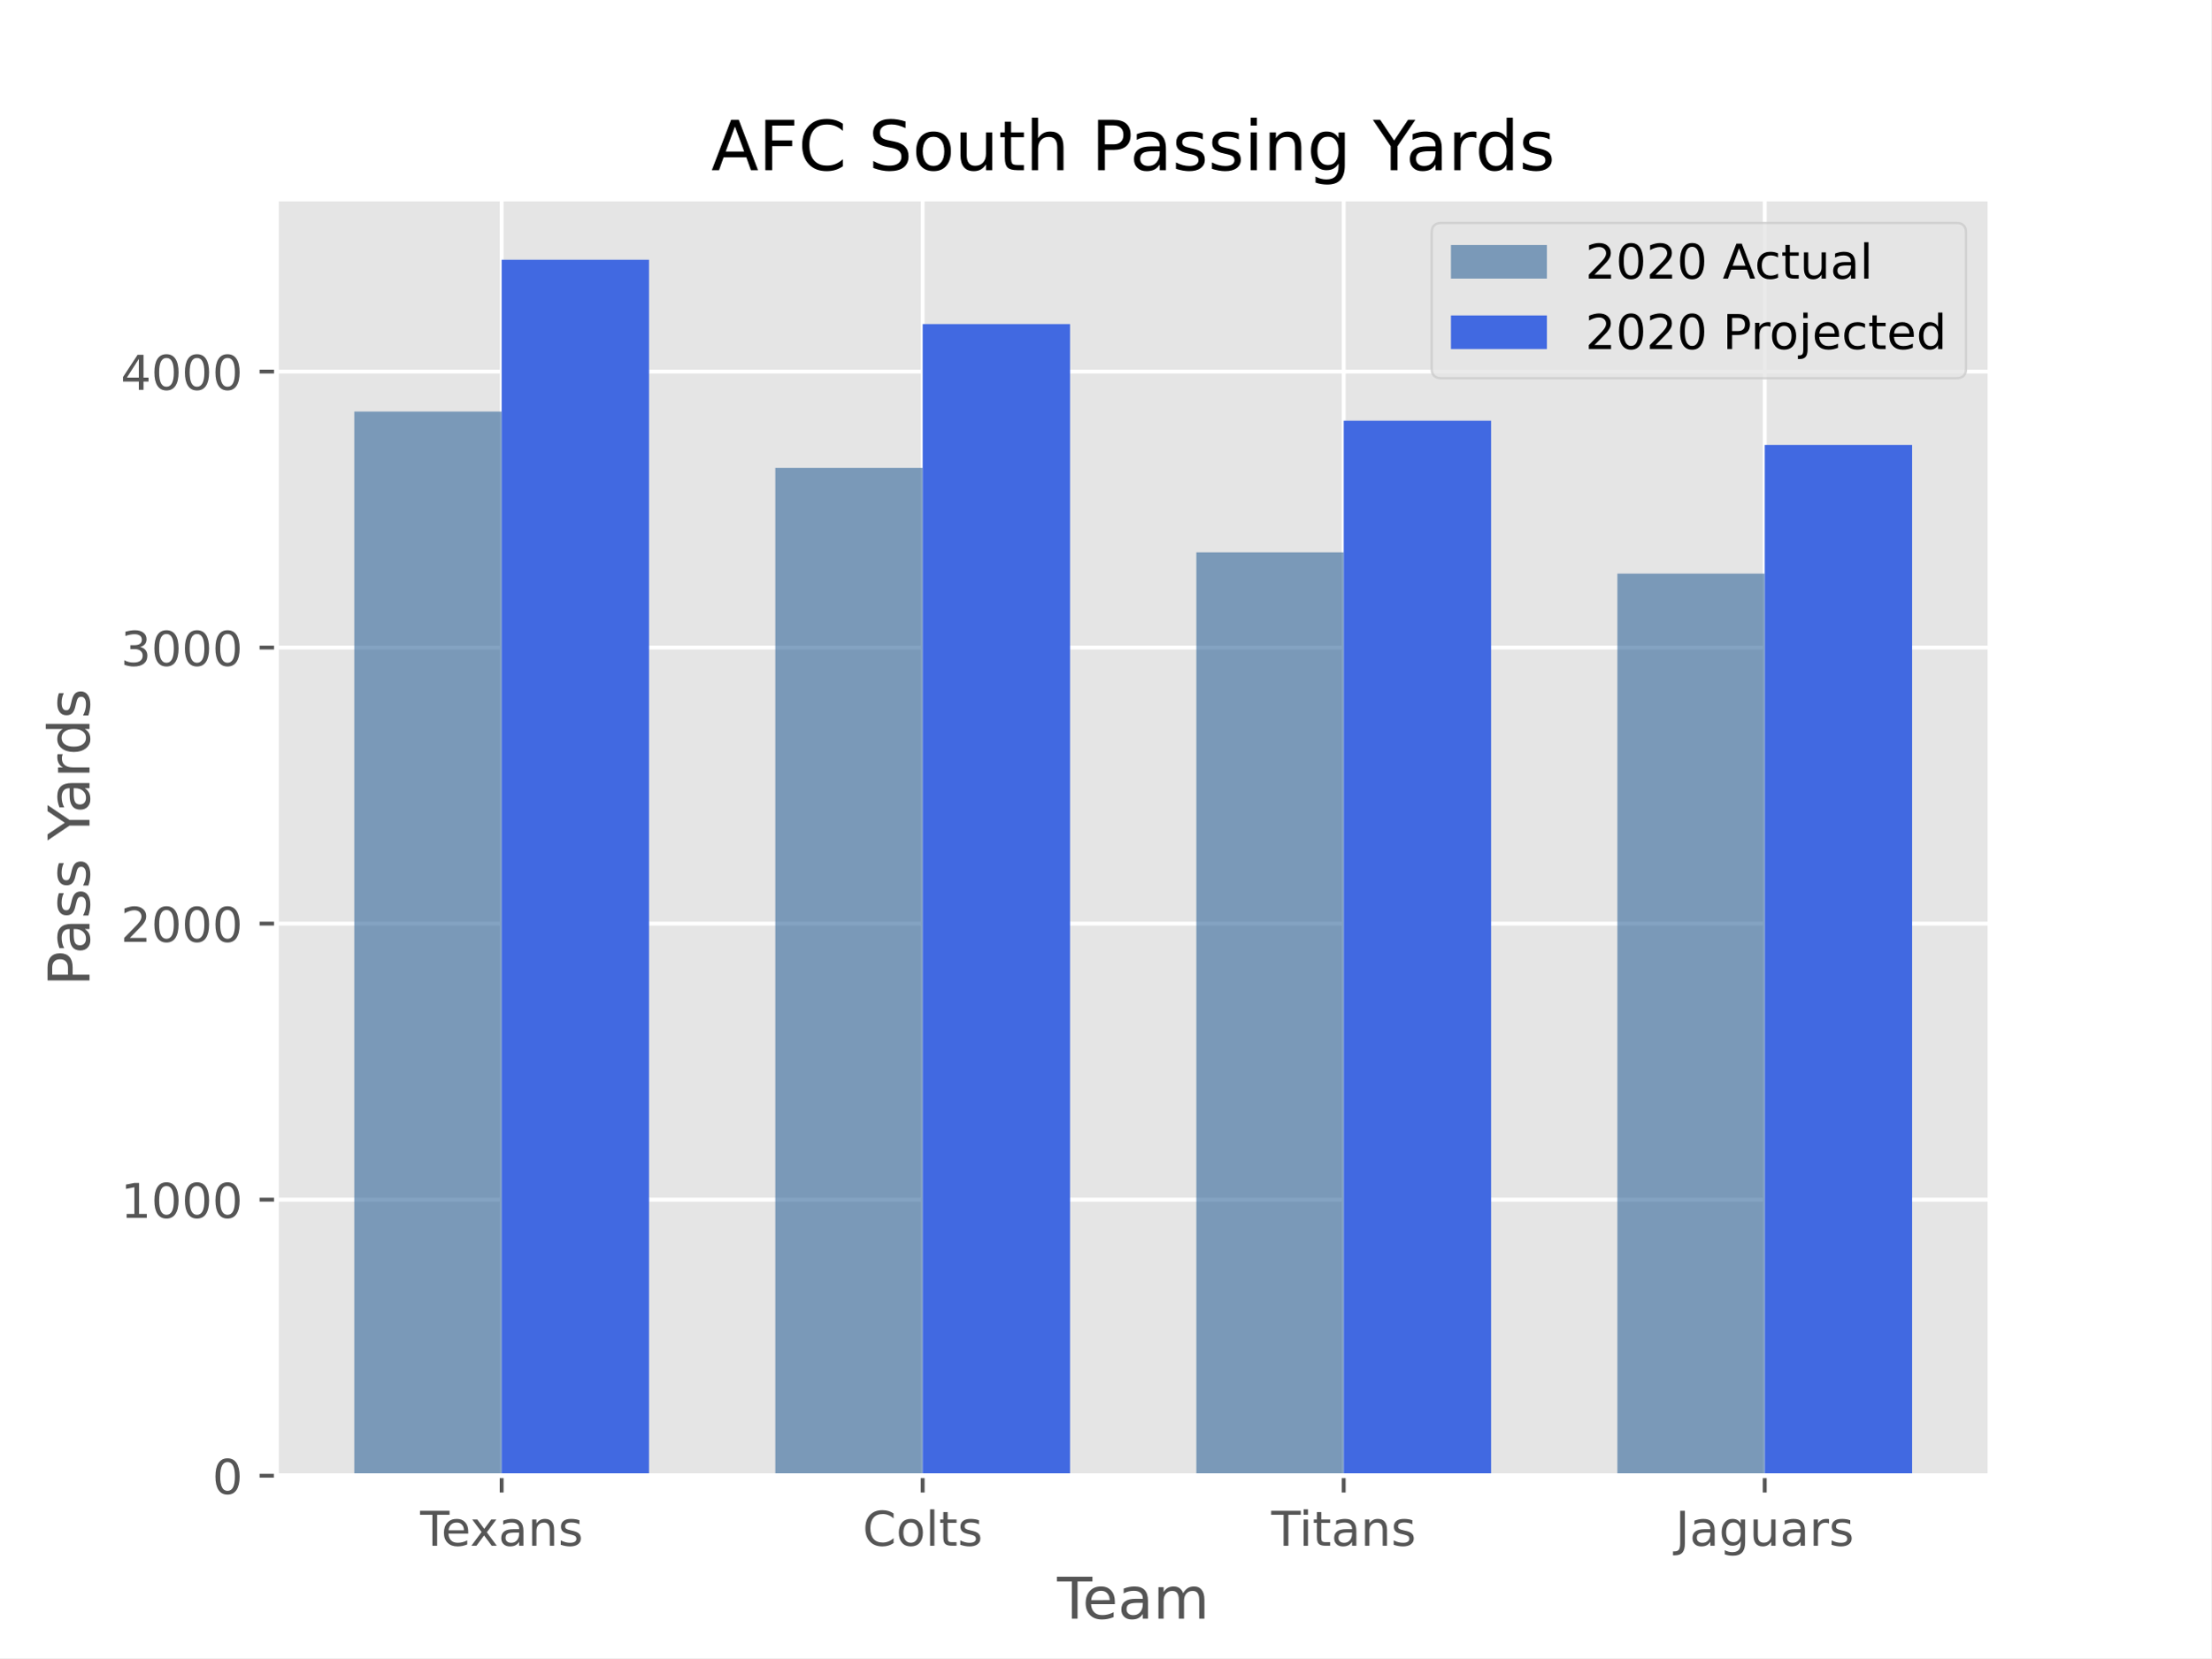
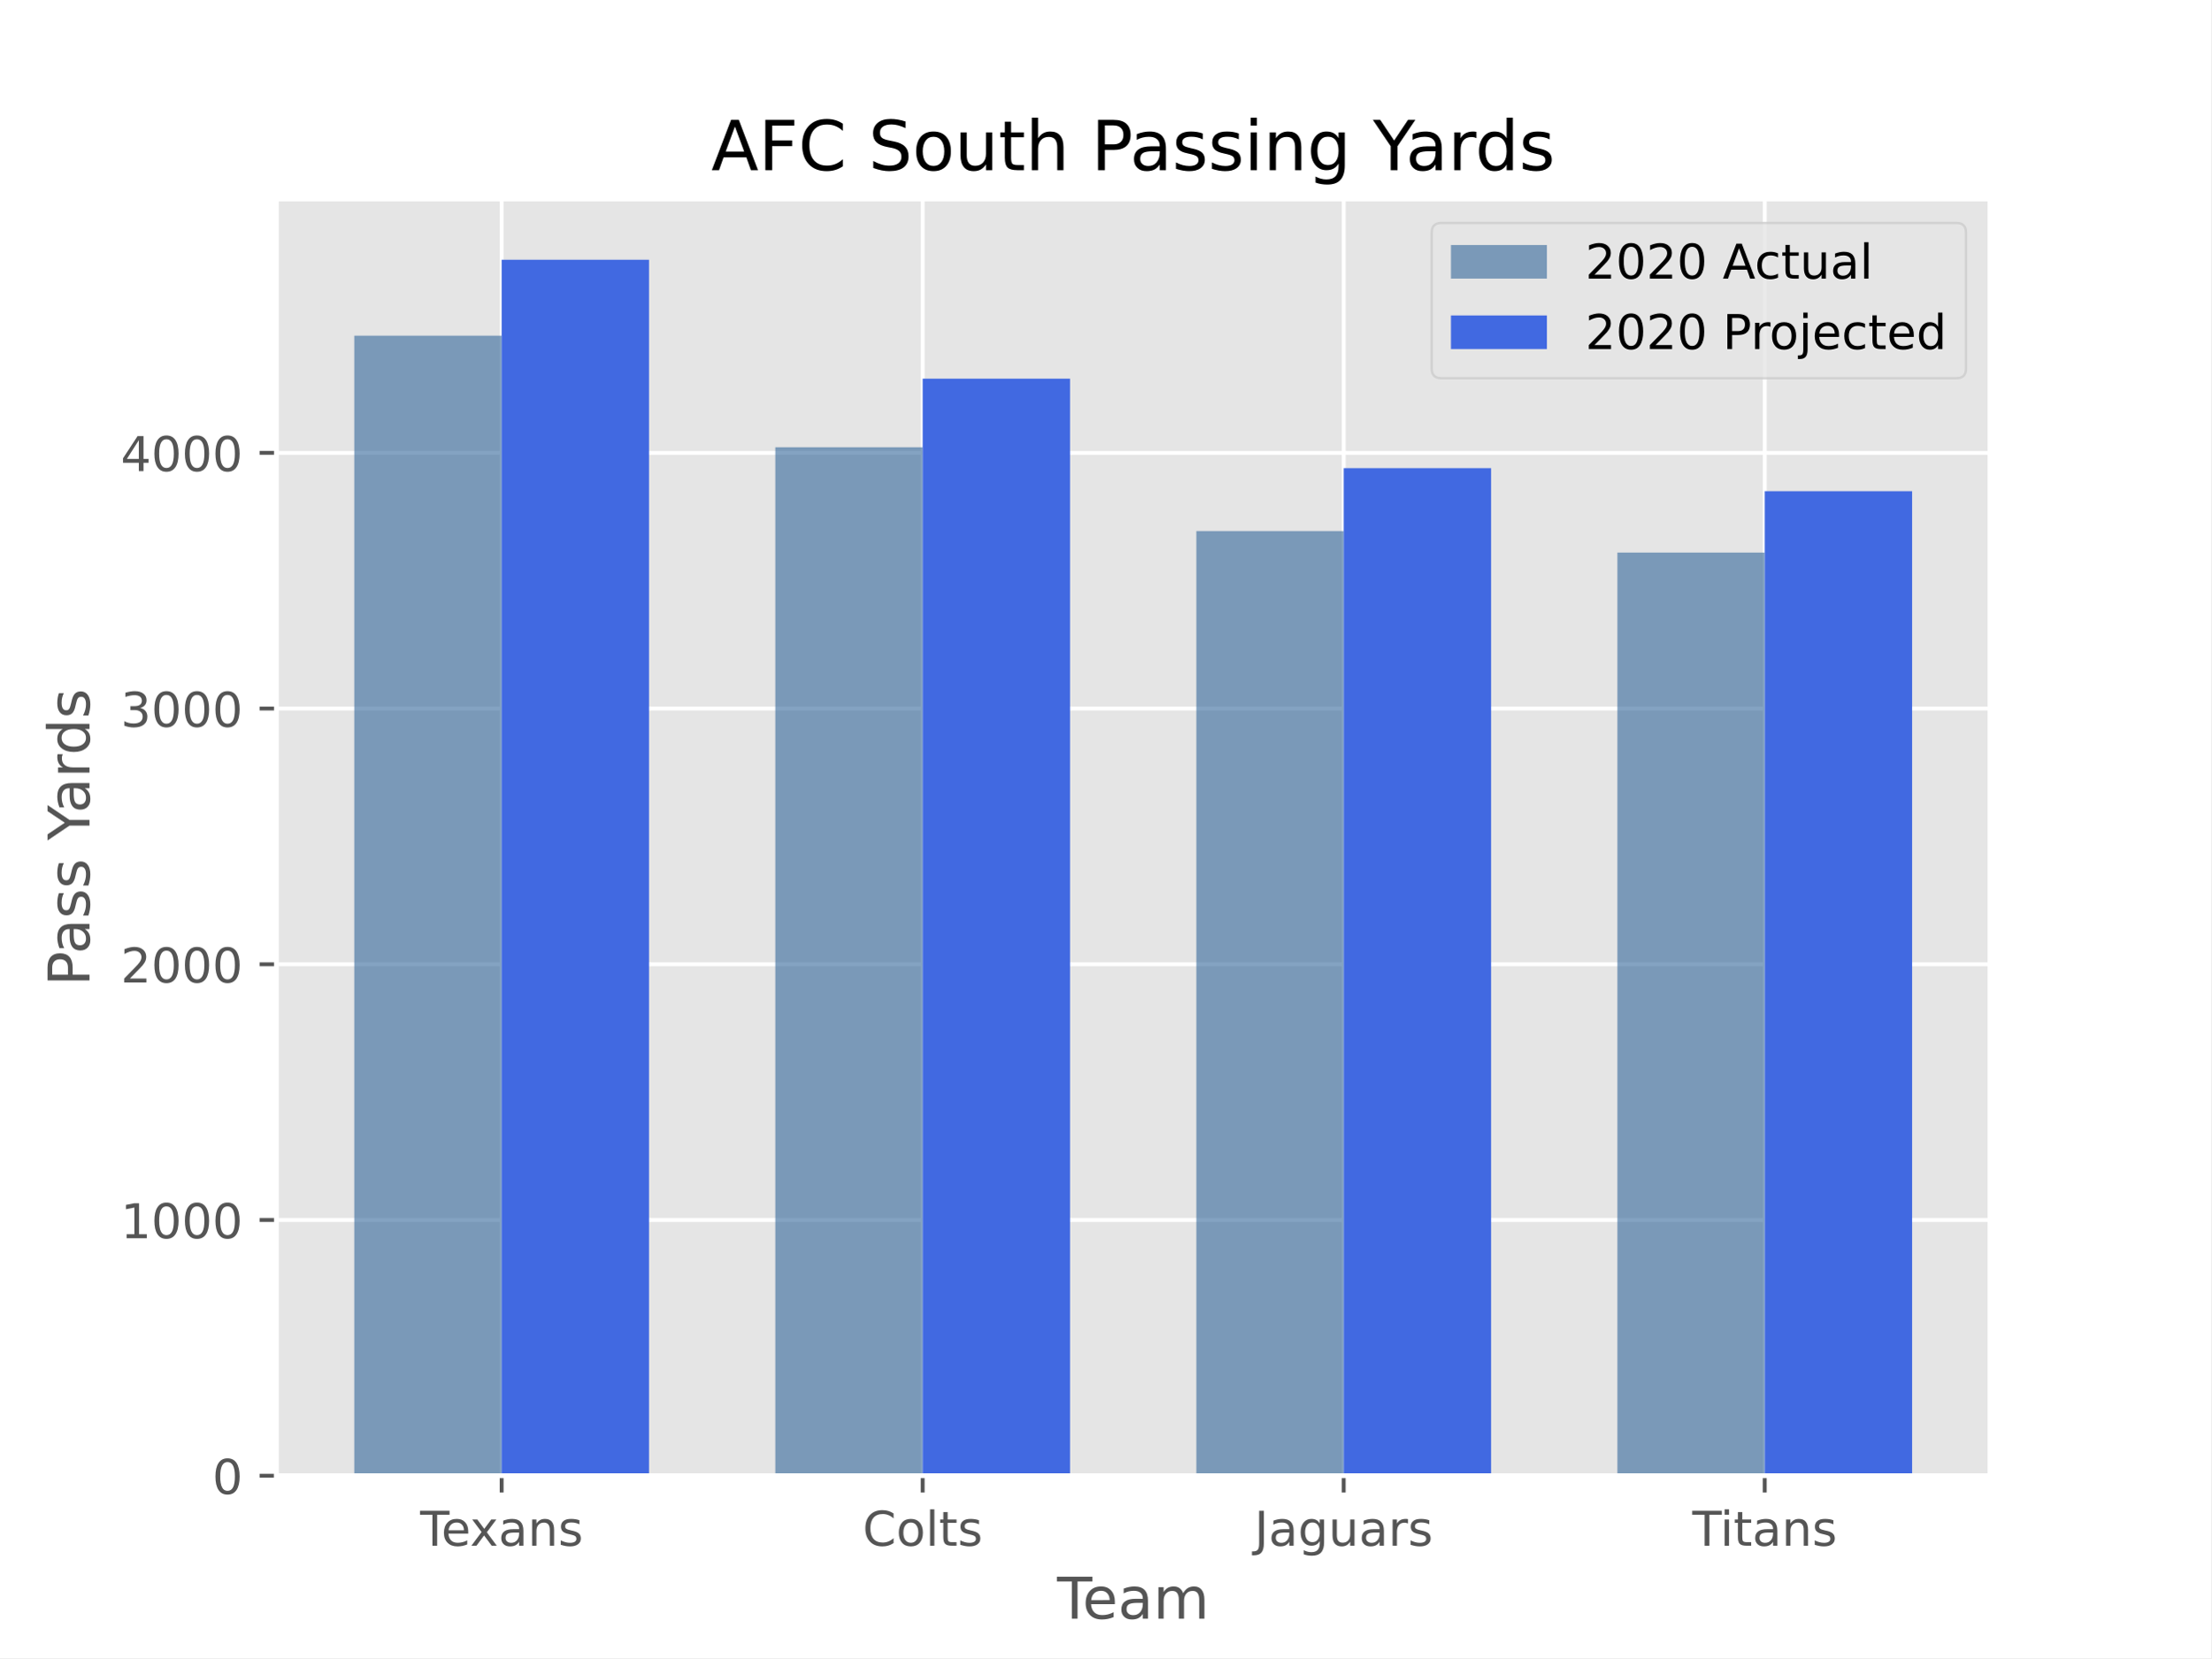
<svg xmlns="http://www.w3.org/2000/svg" xmlns:xlink="http://www.w3.org/1999/xlink" height="345.6pt" version="1.1" viewBox="0 0 460.8 345.6" width="460.8pt">
  <defs>
    <style type="text/css">*{stroke-linecap:butt;stroke-linejoin:round;}</style>
  </defs>
  <g id="figure_1">
    <g id="patch_1">
      <path d="M 0 345.6  L 460.8 345.6  L 460.8 0  L 0 0  z " style="fill:#ffffff;" />
    </g>
    <g id="axes_1">
      <g id="patch_2">
        <path d="M 57.6 307.584  L 414.72 307.584  L 414.72 41.472  L 57.6 41.472  z " style="fill:#e5e5e5;" />
      </g>
      <g id="matplotlib.axis_1">
        <g id="xtick_1">
          <g id="line2d_1">
-             <path clip-path="url(#pcd783f4c1c)" d="M 104.543 307.584  L 104.543 41.472  " style="fill:none;stroke:#ffffff;stroke-linecap:square;stroke-width:0.8;" />
+             <path clip-path="url(#pc37e75ff51)" d="M 104.543 307.584  L 104.543 41.472  " style="fill:none;stroke:#ffffff;stroke-linecap:square;stroke-width:0.8;" />
          </g>
          <g id="line2d_2">
            <defs>
-               <path d="M 0 0  L 0 3.5  " id="mbfd9f91056" style="stroke:#555555;stroke-width:0.8;" />
-             </defs>
-             <g>
-               <use style="fill:#555555;stroke:#555555;stroke-width:0.8;" x="104.543" xlink:href="#mbfd9f91056" y="307.584" />
+               <path d="M 0 0  L 0 3.5  " id="m48985dc9bf" style="stroke:#555555;stroke-width:0.8;" />
+             </defs>
+             <g>
+               <use style="fill:#555555;stroke:#555555;stroke-width:0.8;" x="104.543" xlink:href="#m48985dc9bf" y="307.584" />
            </g>
          </g>
          <g id="text_1">
            <g style="fill:#555555;" transform="translate(87.55345 322.1824)scale(0.1 -0.1)">
              <defs>
                <path d="M -0.297 72.906  L 61.375 72.906  L 61.375 64.594  L 35.5 64.594  L 35.5 0  L 25.594 0  L 25.594 64.594  L -0.297 64.594  z " id="DejaVuSans-84" />
                <path d="M 56.203 29.594  L 56.203 25.203  L 14.891 25.203  Q 15.484 15.922 20.484 11.062  Q 25.484 6.203 34.422 6.203  Q 39.594 6.203 44.453 7.469  Q 49.312 8.734 54.109 11.281  L 54.109 2.781  Q 49.266 0.734 44.188 -0.344  Q 39.109 -1.422 33.891 -1.422  Q 20.797 -1.422 13.156 6.188  Q 5.516 13.812 5.516 26.812  Q 5.516 40.234 12.766 48.109  Q 20.016 56 32.328 56  Q 43.359 56 49.781 48.891  Q 56.203 41.797 56.203 29.594  z M 47.219 32.234  Q 47.125 39.594 43.094 43.984  Q 39.062 48.391 32.422 48.391  Q 24.906 48.391 20.391 44.141  Q 15.875 39.891 15.188 32.172  z " id="DejaVuSans-101" />
                <path d="M 54.891 54.688  L 35.109 28.078  L 55.906 0  L 45.312 0  L 29.391 21.484  L 13.484 0  L 2.875 0  L 24.125 28.609  L 4.688 54.688  L 15.281 54.688  L 29.781 35.203  L 44.281 54.688  z " id="DejaVuSans-120" />
                <path d="M 34.281 27.484  Q 23.391 27.484 19.188 25  Q 14.984 22.516 14.984 16.5  Q 14.984 11.719 18.141 8.906  Q 21.297 6.109 26.703 6.109  Q 34.188 6.109 38.703 11.406  Q 43.219 16.703 43.219 25.484  L 43.219 27.484  z M 52.203 31.203  L 52.203 0  L 43.219 0  L 43.219 8.297  Q 40.141 3.328 35.547 0.953  Q 30.953 -1.422 24.312 -1.422  Q 15.922 -1.422 10.953 3.297  Q 6 8.016 6 15.922  Q 6 25.141 12.172 29.828  Q 18.359 34.516 30.609 34.516  L 43.219 34.516  L 43.219 35.406  Q 43.219 41.609 39.141 45  Q 35.062 48.391 27.688 48.391  Q 23 48.391 18.547 47.266  Q 14.109 46.141 10.016 43.891  L 10.016 52.203  Q 14.938 54.109 19.578 55.047  Q 24.219 56 28.609 56  Q 40.484 56 46.344 49.844  Q 52.203 43.703 52.203 31.203  z " id="DejaVuSans-97" />
                <path d="M 54.891 33.016  L 54.891 0  L 45.906 0  L 45.906 32.719  Q 45.906 40.484 42.875 44.328  Q 39.844 48.188 33.797 48.188  Q 26.516 48.188 22.312 43.547  Q 18.109 38.922 18.109 30.906  L 18.109 0  L 9.078 0  L 9.078 54.688  L 18.109 54.688  L 18.109 46.188  Q 21.344 51.125 25.703 53.562  Q 30.078 56 35.797 56  Q 45.219 56 50.047 50.172  Q 54.891 44.344 54.891 33.016  z " id="DejaVuSans-110" />
                <path d="M 44.281 53.078  L 44.281 44.578  Q 40.484 46.531 36.375 47.5  Q 32.281 48.484 27.875 48.484  Q 21.188 48.484 17.844 46.438  Q 14.5 44.391 14.5 40.281  Q 14.5 37.156 16.891 35.375  Q 19.281 33.594 26.516 31.984  L 29.594 31.297  Q 39.156 29.25 43.188 25.516  Q 47.219 21.781 47.219 15.094  Q 47.219 7.469 41.188 3.016  Q 35.156 -1.422 24.609 -1.422  Q 20.219 -1.422 15.453 -0.562  Q 10.688 0.297 5.422 2  L 5.422 11.281  Q 10.406 8.688 15.234 7.391  Q 20.062 6.109 24.812 6.109  Q 31.156 6.109 34.562 8.281  Q 37.984 10.453 37.984 14.406  Q 37.984 18.062 35.516 20.016  Q 33.062 21.969 24.703 23.781  L 21.578 24.516  Q 13.234 26.266 9.516 29.906  Q 5.812 33.547 5.812 39.891  Q 5.812 47.609 11.281 51.797  Q 16.75 56 26.812 56  Q 31.781 56 36.172 55.266  Q 40.578 54.547 44.281 53.078  z " id="DejaVuSans-115" />
              </defs>
              <use xlink:href="#DejaVuSans-84" />
              <use x="44.084" xlink:href="#DejaVuSans-101" />
              <use x="103.857" xlink:href="#DejaVuSans-120" />
              <use x="163.037" xlink:href="#DejaVuSans-97" />
              <use x="224.316" xlink:href="#DejaVuSans-110" />
              <use x="287.695" xlink:href="#DejaVuSans-115" />
            </g>
          </g>
        </g>
        <g id="xtick_2">
          <g id="line2d_3">
-             <path clip-path="url(#pcd783f4c1c)" d="M 192.288 307.584  L 192.288 41.472  " style="fill:none;stroke:#ffffff;stroke-linecap:square;stroke-width:0.8;" />
+             <path clip-path="url(#pc37e75ff51)" d="M 192.288 307.584  L 192.288 41.472  " style="fill:none;stroke:#ffffff;stroke-linecap:square;stroke-width:0.8;" />
          </g>
          <g id="line2d_4">
            <g>
-               <use style="fill:#555555;stroke:#555555;stroke-width:0.8;" x="192.288" xlink:href="#mbfd9f91056" y="307.584" />
+               <use style="fill:#555555;stroke:#555555;stroke-width:0.8;" x="192.288" xlink:href="#m48985dc9bf" y="307.584" />
            </g>
          </g>
          <g id="text_2">
            <g style="fill:#555555;" transform="translate(179.7831 322.1824)scale(0.1 -0.1)">
              <defs>
                <path d="M 64.406 67.281  L 64.406 56.891  Q 59.422 61.531 53.781 63.812  Q 48.141 66.109 41.797 66.109  Q 29.297 66.109 22.656 58.469  Q 16.016 50.828 16.016 36.375  Q 16.016 21.969 22.656 14.328  Q 29.297 6.688 41.797 6.688  Q 48.141 6.688 53.781 8.984  Q 59.422 11.281 64.406 15.922  L 64.406 5.609  Q 59.234 2.094 53.438 0.328  Q 47.656 -1.422 41.219 -1.422  Q 24.656 -1.422 15.125 8.703  Q 5.609 18.844 5.609 36.375  Q 5.609 53.953 15.125 64.078  Q 24.656 74.219 41.219 74.219  Q 47.75 74.219 53.531 72.484  Q 59.328 70.75 64.406 67.281  z " id="DejaVuSans-67" />
                <path d="M 30.609 48.391  Q 23.391 48.391 19.188 42.75  Q 14.984 37.109 14.984 27.297  Q 14.984 17.484 19.156 11.844  Q 23.344 6.203 30.609 6.203  Q 37.797 6.203 41.984 11.859  Q 46.188 17.531 46.188 27.297  Q 46.188 37.016 41.984 42.703  Q 37.797 48.391 30.609 48.391  z M 30.609 56  Q 42.328 56 49.016 48.375  Q 55.719 40.766 55.719 27.297  Q 55.719 13.875 49.016 6.219  Q 42.328 -1.422 30.609 -1.422  Q 18.844 -1.422 12.172 6.219  Q 5.516 13.875 5.516 27.297  Q 5.516 40.766 12.172 48.375  Q 18.844 56 30.609 56  z " id="DejaVuSans-111" />
                <path d="M 9.422 75.984  L 18.406 75.984  L 18.406 0  L 9.422 0  z " id="DejaVuSans-108" />
                <path d="M 18.312 70.219  L 18.312 54.688  L 36.812 54.688  L 36.812 47.703  L 18.312 47.703  L 18.312 18.016  Q 18.312 11.328 20.141 9.422  Q 21.969 7.516 27.594 7.516  L 36.812 7.516  L 36.812 0  L 27.594 0  Q 17.188 0 13.234 3.875  Q 9.281 7.766 9.281 18.016  L 9.281 47.703  L 2.688 47.703  L 2.688 54.688  L 9.281 54.688  L 9.281 70.219  z " id="DejaVuSans-116" />
              </defs>
              <use xlink:href="#DejaVuSans-67" />
              <use x="69.824" xlink:href="#DejaVuSans-111" />
              <use x="131.006" xlink:href="#DejaVuSans-108" />
              <use x="158.789" xlink:href="#DejaVuSans-116" />
              <use x="197.998" xlink:href="#DejaVuSans-115" />
            </g>
          </g>
        </g>
        <g id="xtick_3">
          <g id="line2d_5">
-             <path clip-path="url(#pcd783f4c1c)" d="M 280.032 307.584  L 280.032 41.472  " style="fill:none;stroke:#ffffff;stroke-linecap:square;stroke-width:0.8;" />
+             <path clip-path="url(#pc37e75ff51)" d="M 280.032 307.584  L 280.032 41.472  " style="fill:none;stroke:#ffffff;stroke-linecap:square;stroke-width:0.8;" />
          </g>
          <g id="line2d_6">
            <g>
-               <use style="fill:#555555;stroke:#555555;stroke-width:0.8;" x="280.032" xlink:href="#mbfd9f91056" y="307.584" />
+               <use style="fill:#555555;stroke:#555555;stroke-width:0.8;" x="280.032" xlink:href="#m48985dc9bf" y="307.584" />
            </g>
          </g>
          <g id="text_3">
-             <g style="fill:#555555;" transform="translate(264.9479 322.1824)scale(0.1 -0.1)">
-               <defs>
-                 <path d="M 9.422 54.688  L 18.406 54.688  L 18.406 0  L 9.422 0  z M 9.422 75.984  L 18.406 75.984  L 18.406 64.594  L 9.422 64.594  z " id="DejaVuSans-105" />
-               </defs>
-               <use xlink:href="#DejaVuSans-84" />
-               <use x="57.959" xlink:href="#DejaVuSans-105" />
-               <use x="85.742" xlink:href="#DejaVuSans-116" />
-               <use x="124.951" xlink:href="#DejaVuSans-97" />
-               <use x="186.23" xlink:href="#DejaVuSans-110" />
-               <use x="249.609" xlink:href="#DejaVuSans-115" />
-             </g>
-           </g>
-         </g>
-         <g id="xtick_4">
-           <g id="line2d_7">
-             <path clip-path="url(#pcd783f4c1c)" d="M 367.777 307.584  L 367.777 41.472  " style="fill:none;stroke:#ffffff;stroke-linecap:square;stroke-width:0.8;" />
-           </g>
-           <g id="line2d_8">
-             <g>
-               <use style="fill:#555555;stroke:#555555;stroke-width:0.8;" x="367.777" xlink:href="#mbfd9f91056" y="307.584" />
-             </g>
-           </g>
-           <g id="text_4">
-             <g style="fill:#555555;" transform="translate(349.1705 322.1824)scale(0.1 -0.1)">
+             <g style="fill:#555555;" transform="translate(261.426 322.1824)scale(0.1 -0.1)">
              <defs>
                <path d="M 9.812 72.906  L 19.672 72.906  L 19.672 5.078  Q 19.672 -8.109 14.672 -14.062  Q 9.672 -20.016 -1.422 -20.016  L -5.172 -20.016  L -5.172 -11.719  L -2.094 -11.719  Q 4.438 -11.719 7.125 -8.047  Q 9.812 -4.391 9.812 5.078  z " id="DejaVuSans-74" />
                <path d="M 45.406 27.984  Q 45.406 37.75 41.375 43.109  Q 37.359 48.484 30.078 48.484  Q 22.859 48.484 18.828 43.109  Q 14.797 37.75 14.797 27.984  Q 14.797 18.266 18.828 12.891  Q 22.859 7.516 30.078 7.516  Q 37.359 7.516 41.375 12.891  Q 45.406 18.266 45.406 27.984  z M 54.391 6.781  Q 54.391 -7.172 48.188 -13.984  Q 42 -20.797 29.203 -20.797  Q 24.469 -20.797 20.266 -20.094  Q 16.062 -19.391 12.109 -17.922  L 12.109 -9.188  Q 16.062 -11.328 19.922 -12.344  Q 23.781 -13.375 27.781 -13.375  Q 36.625 -13.375 41.016 -8.766  Q 45.406 -4.156 45.406 5.172  L 45.406 9.625  Q 42.625 4.781 38.281 2.391  Q 33.938 0 27.875 0  Q 17.828 0 11.672 7.656  Q 5.516 15.328 5.516 27.984  Q 5.516 40.672 11.672 48.328  Q 17.828 56 27.875 56  Q 33.938 56 38.281 53.609  Q 42.625 51.219 45.406 46.391  L 45.406 54.688  L 54.391 54.688  z " id="DejaVuSans-103" />
                <path d="M 8.5 21.578  L 8.5 54.688  L 17.484 54.688  L 17.484 21.922  Q 17.484 14.156 20.5 10.266  Q 23.531 6.391 29.594 6.391  Q 36.859 6.391 41.078 11.031  Q 45.312 15.672 45.312 23.688  L 45.312 54.688  L 54.297 54.688  L 54.297 0  L 45.312 0  L 45.312 8.406  Q 42.047 3.422 37.719 1  Q 33.406 -1.422 27.688 -1.422  Q 18.266 -1.422 13.375 4.438  Q 8.5 10.297 8.5 21.578  z M 31.109 56  z " id="DejaVuSans-117" />
                <path d="M 41.109 46.297  Q 39.594 47.172 37.812 47.578  Q 36.031 48 33.891 48  Q 26.266 48 22.188 43.047  Q 18.109 38.094 18.109 28.812  L 18.109 0  L 9.078 0  L 9.078 54.688  L 18.109 54.688  L 18.109 46.188  Q 20.953 51.172 25.484 53.578  Q 30.031 56 36.531 56  Q 37.453 56 38.578 55.875  Q 39.703 55.766 41.062 55.516  z " id="DejaVuSans-114" />
              </defs>
              <use xlink:href="#DejaVuSans-74" />
              <use x="29.492" xlink:href="#DejaVuSans-97" />
              <use x="90.771" xlink:href="#DejaVuSans-103" />
              <use x="154.248" xlink:href="#DejaVuSans-117" />
              <use x="217.627" xlink:href="#DejaVuSans-97" />
              <use x="278.906" xlink:href="#DejaVuSans-114" />
              <use x="320.02" xlink:href="#DejaVuSans-115" />
            </g>
          </g>
        </g>
+         <g id="xtick_4">
+           <g id="line2d_7">
+             <path clip-path="url(#pc37e75ff51)" d="M 367.777 307.584  L 367.777 41.472  " style="fill:none;stroke:#ffffff;stroke-linecap:square;stroke-width:0.8;" />
+           </g>
+           <g id="line2d_8">
+             <g>
+               <use style="fill:#555555;stroke:#555555;stroke-width:0.8;" x="367.777" xlink:href="#m48985dc9bf" y="307.584" />
+             </g>
+           </g>
+           <g id="text_4">
+             <g style="fill:#555555;" transform="translate(352.6923 322.1824)scale(0.1 -0.1)">
+               <defs>
+                 <path d="M 9.422 54.688  L 18.406 54.688  L 18.406 0  L 9.422 0  z M 9.422 75.984  L 18.406 75.984  L 18.406 64.594  L 9.422 64.594  z " id="DejaVuSans-105" />
+               </defs>
+               <use xlink:href="#DejaVuSans-84" />
+               <use x="57.959" xlink:href="#DejaVuSans-105" />
+               <use x="85.742" xlink:href="#DejaVuSans-116" />
+               <use x="124.951" xlink:href="#DejaVuSans-97" />
+               <use x="186.23" xlink:href="#DejaVuSans-110" />
+               <use x="249.609" xlink:href="#DejaVuSans-115" />
+             </g>
+           </g>
+         </g>
        <g id="text_5">
          <g style="fill:#555555;" transform="translate(220.3022 337.3802)scale(0.12 -0.12)">
            <defs>
              <path d="M 52 44.188  Q 55.375 50.25 60.062 53.125  Q 64.75 56 71.094 56  Q 79.641 56 84.281 50.016  Q 88.922 44.047 88.922 33.016  L 88.922 0  L 79.891 0  L 79.891 32.719  Q 79.891 40.578 77.094 44.375  Q 74.312 48.188 68.609 48.188  Q 61.625 48.188 57.562 43.547  Q 53.516 38.922 53.516 30.906  L 53.516 0  L 44.484 0  L 44.484 32.719  Q 44.484 40.625 41.703 44.406  Q 38.922 48.188 33.109 48.188  Q 26.219 48.188 22.156 43.531  Q 18.109 38.875 18.109 30.906  L 18.109 0  L 9.078 0  L 9.078 54.688  L 18.109 54.688  L 18.109 46.188  Q 21.188 51.219 25.484 53.609  Q 29.781 56 35.688 56  Q 41.656 56 45.828 52.969  Q 50 49.953 52 44.188  z " id="DejaVuSans-109" />
            </defs>
            <use xlink:href="#DejaVuSans-84" />
            <use x="44.084" xlink:href="#DejaVuSans-101" />
            <use x="105.607" xlink:href="#DejaVuSans-97" />
            <use x="166.887" xlink:href="#DejaVuSans-109" />
          </g>
        </g>
      </g>
      <g id="matplotlib.axis_2">
        <g id="ytick_1">
          <g id="line2d_9">
-             <path clip-path="url(#pcd783f4c1c)" d="M 57.6 307.584  L 414.72 307.584  " style="fill:none;stroke:#ffffff;stroke-linecap:square;stroke-width:0.8;" />
+             <path clip-path="url(#pc37e75ff51)" d="M 57.6 307.584  L 414.72 307.584  " style="fill:none;stroke:#ffffff;stroke-linecap:square;stroke-width:0.8;" />
          </g>
          <g id="line2d_10">
            <defs>
-               <path d="M 0 0  L -3.5 0  " id="m64c07ca39a" style="stroke:#555555;stroke-width:0.8;" />
-             </defs>
-             <g>
-               <use style="fill:#555555;stroke:#555555;stroke-width:0.8;" x="57.6" xlink:href="#m64c07ca39a" y="307.584" />
+               <path d="M 0 0  L -3.5 0  " id="m51a5186773" style="stroke:#555555;stroke-width:0.8;" />
+             </defs>
+             <g>
+               <use style="fill:#555555;stroke:#555555;stroke-width:0.8;" x="57.6" xlink:href="#m51a5186773" y="307.584" />
            </g>
          </g>
          <g id="text_6">
            <g style="fill:#555555;" transform="translate(44.2375 311.3832)scale(0.1 -0.1)">
              <defs>
                <path d="M 31.781 66.406  Q 24.172 66.406 20.328 58.906  Q 16.5 51.422 16.5 36.375  Q 16.5 21.391 20.328 13.891  Q 24.172 6.391 31.781 6.391  Q 39.453 6.391 43.281 13.891  Q 47.125 21.391 47.125 36.375  Q 47.125 51.422 43.281 58.906  Q 39.453 66.406 31.781 66.406  z M 31.781 74.219  Q 44.047 74.219 50.516 64.516  Q 56.984 54.828 56.984 36.375  Q 56.984 17.969 50.516 8.266  Q 44.047 -1.422 31.781 -1.422  Q 19.531 -1.422 13.062 8.266  Q 6.594 17.969 6.594 36.375  Q 6.594 54.828 13.062 64.516  Q 19.531 74.219 31.781 74.219  z " id="DejaVuSans-48" />
              </defs>
              <use xlink:href="#DejaVuSans-48" />
            </g>
          </g>
        </g>
        <g id="ytick_2">
          <g id="line2d_11">
-             <path clip-path="url(#pcd783f4c1c)" d="M 57.6 250.049  L 414.72 250.049  " style="fill:none;stroke:#ffffff;stroke-linecap:square;stroke-width:0.8;" />
+             <path clip-path="url(#pc37e75ff51)" d="M 57.6 254.284  L 414.72 254.284  " style="fill:none;stroke:#ffffff;stroke-linecap:square;stroke-width:0.8;" />
          </g>
          <g id="line2d_12">
            <g>
-               <use style="fill:#555555;stroke:#555555;stroke-width:0.8;" x="57.6" xlink:href="#m64c07ca39a" y="250.049" />
+               <use style="fill:#555555;stroke:#555555;stroke-width:0.8;" x="57.6" xlink:href="#m51a5186773" y="254.284" />
            </g>
          </g>
          <g id="text_7">
-             <g style="fill:#555555;" transform="translate(25.15 253.8486)scale(0.1 -0.1)">
+             <g style="fill:#555555;" transform="translate(25.15 258.0835)scale(0.1 -0.1)">
              <defs>
                <path d="M 12.406 8.297  L 28.516 8.297  L 28.516 63.922  L 10.984 60.406  L 10.984 69.391  L 28.422 72.906  L 38.281 72.906  L 38.281 8.297  L 54.391 8.297  L 54.391 0  L 12.406 0  z " id="DejaVuSans-49" />
              </defs>
              <use xlink:href="#DejaVuSans-49" />
              <use x="63.623" xlink:href="#DejaVuSans-48" />
              <use x="127.246" xlink:href="#DejaVuSans-48" />
              <use x="190.869" xlink:href="#DejaVuSans-48" />
            </g>
          </g>
        </g>
        <g id="ytick_3">
          <g id="line2d_13">
-             <path clip-path="url(#pcd783f4c1c)" d="M 57.6 192.515  L 414.72 192.515  " style="fill:none;stroke:#ffffff;stroke-linecap:square;stroke-width:0.8;" />
+             <path clip-path="url(#pc37e75ff51)" d="M 57.6 200.985  L 414.72 200.985  " style="fill:none;stroke:#ffffff;stroke-linecap:square;stroke-width:0.8;" />
          </g>
          <g id="line2d_14">
            <g>
-               <use style="fill:#555555;stroke:#555555;stroke-width:0.8;" x="57.6" xlink:href="#m64c07ca39a" y="192.515" />
+               <use style="fill:#555555;stroke:#555555;stroke-width:0.8;" x="57.6" xlink:href="#m51a5186773" y="200.985" />
            </g>
          </g>
          <g id="text_8">
-             <g style="fill:#555555;" transform="translate(25.15 196.314)scale(0.1 -0.1)">
+             <g style="fill:#555555;" transform="translate(25.15 204.7839)scale(0.1 -0.1)">
              <defs>
                <path d="M 19.188 8.297  L 53.609 8.297  L 53.609 0  L 7.328 0  L 7.328 8.297  Q 12.938 14.109 22.625 23.891  Q 32.328 33.688 34.812 36.531  Q 39.547 41.844 41.422 45.531  Q 43.312 49.219 43.312 52.781  Q 43.312 58.594 39.234 62.25  Q 35.156 65.922 28.609 65.922  Q 23.969 65.922 18.812 64.312  Q 13.672 62.703 7.812 59.422  L 7.812 69.391  Q 13.766 71.781 18.938 73  Q 24.125 74.219 28.422 74.219  Q 39.75 74.219 46.484 68.547  Q 53.219 62.891 53.219 53.422  Q 53.219 48.922 51.531 44.891  Q 49.859 40.875 45.406 35.406  Q 44.188 33.984 37.641 27.219  Q 31.109 20.453 19.188 8.297  z " id="DejaVuSans-50" />
              </defs>
              <use xlink:href="#DejaVuSans-50" />
              <use x="63.623" xlink:href="#DejaVuSans-48" />
              <use x="127.246" xlink:href="#DejaVuSans-48" />
              <use x="190.869" xlink:href="#DejaVuSans-48" />
            </g>
          </g>
        </g>
        <g id="ytick_4">
          <g id="line2d_15">
-             <path clip-path="url(#pcd783f4c1c)" d="M 57.6 134.98  L 414.72 134.98  " style="fill:none;stroke:#ffffff;stroke-linecap:square;stroke-width:0.8;" />
+             <path clip-path="url(#pc37e75ff51)" d="M 57.6 147.685  L 414.72 147.685  " style="fill:none;stroke:#ffffff;stroke-linecap:square;stroke-width:0.8;" />
          </g>
          <g id="line2d_16">
            <g>
-               <use style="fill:#555555;stroke:#555555;stroke-width:0.8;" x="57.6" xlink:href="#m64c07ca39a" y="134.98" />
+               <use style="fill:#555555;stroke:#555555;stroke-width:0.8;" x="57.6" xlink:href="#m51a5186773" y="147.685" />
            </g>
          </g>
          <g id="text_9">
-             <g style="fill:#555555;" transform="translate(25.15 138.7794)scale(0.1 -0.1)">
+             <g style="fill:#555555;" transform="translate(25.15 151.4842)scale(0.1 -0.1)">
              <defs>
                <path d="M 40.578 39.312  Q 47.656 37.797 51.625 33  Q 55.609 28.219 55.609 21.188  Q 55.609 10.406 48.188 4.484  Q 40.766 -1.422 27.094 -1.422  Q 22.516 -1.422 17.656 -0.516  Q 12.797 0.391 7.625 2.203  L 7.625 11.719  Q 11.719 9.328 16.594 8.109  Q 21.484 6.891 26.812 6.891  Q 36.078 6.891 40.938 10.547  Q 45.797 14.203 45.797 21.188  Q 45.797 27.641 41.281 31.266  Q 36.766 34.906 28.719 34.906  L 20.219 34.906  L 20.219 43.016  L 29.109 43.016  Q 36.375 43.016 40.234 45.922  Q 44.094 48.828 44.094 54.297  Q 44.094 59.906 40.109 62.906  Q 36.141 65.922 28.719 65.922  Q 24.656 65.922 20.016 65.031  Q 15.375 64.156 9.812 62.312  L 9.812 71.094  Q 15.438 72.656 20.344 73.438  Q 25.25 74.219 29.594 74.219  Q 40.828 74.219 47.359 69.109  Q 53.906 64.016 53.906 55.328  Q 53.906 49.266 50.438 45.094  Q 46.969 40.922 40.578 39.312  z " id="DejaVuSans-51" />
              </defs>
              <use xlink:href="#DejaVuSans-51" />
              <use x="63.623" xlink:href="#DejaVuSans-48" />
              <use x="127.246" xlink:href="#DejaVuSans-48" />
              <use x="190.869" xlink:href="#DejaVuSans-48" />
            </g>
          </g>
        </g>
        <g id="ytick_5">
          <g id="line2d_17">
-             <path clip-path="url(#pcd783f4c1c)" d="M 57.6 77.446  L 414.72 77.446  " style="fill:none;stroke:#ffffff;stroke-linecap:square;stroke-width:0.8;" />
+             <path clip-path="url(#pc37e75ff51)" d="M 57.6 94.385  L 414.72 94.385  " style="fill:none;stroke:#ffffff;stroke-linecap:square;stroke-width:0.8;" />
          </g>
          <g id="line2d_18">
            <g>
-               <use style="fill:#555555;stroke:#555555;stroke-width:0.8;" x="57.6" xlink:href="#m64c07ca39a" y="77.446" />
+               <use style="fill:#555555;stroke:#555555;stroke-width:0.8;" x="57.6" xlink:href="#m51a5186773" y="94.385" />
            </g>
          </g>
          <g id="text_10">
-             <g style="fill:#555555;" transform="translate(25.15 81.24474)scale(0.1 -0.1)">
+             <g style="fill:#555555;" transform="translate(25.15 98.18448)scale(0.1 -0.1)">
              <defs>
                <path d="M 37.797 64.312  L 12.891 25.391  L 37.797 25.391  z M 35.203 72.906  L 47.609 72.906  L 47.609 25.391  L 58.016 25.391  L 58.016 17.188  L 47.609 17.188  L 47.609 0  L 37.797 0  L 37.797 17.188  L 4.891 17.188  L 4.891 26.703  z " id="DejaVuSans-52" />
              </defs>
              <use xlink:href="#DejaVuSans-52" />
              <use x="63.623" xlink:href="#DejaVuSans-48" />
              <use x="127.246" xlink:href="#DejaVuSans-48" />
              <use x="190.869" xlink:href="#DejaVuSans-48" />
            </g>
          </g>
        </g>
        <g id="text_11">
          <g style="fill:#555555;" transform="translate(18.65438 205.5236)rotate(-90)scale(0.12 -0.12)">
            <defs>
              <path d="M 19.672 64.797  L 19.672 37.406  L 32.078 37.406  Q 38.969 37.406 42.719 40.969  Q 46.484 44.531 46.484 51.125  Q 46.484 57.672 42.719 61.234  Q 38.969 64.797 32.078 64.797  z M 9.812 72.906  L 32.078 72.906  Q 44.344 72.906 50.609 67.359  Q 56.891 61.812 56.891 51.125  Q 56.891 40.328 50.609 34.812  Q 44.344 29.297 32.078 29.297  L 19.672 29.297  L 19.672 0  L 9.812 0  z " id="DejaVuSans-80" />
              <path id="DejaVuSans-32" />
              <path d="M -0.203 72.906  L 10.406 72.906  L 30.609 42.922  L 50.688 72.906  L 61.281 72.906  L 35.5 34.719  L 35.5 0  L 25.594 0  L 25.594 34.719  z " id="DejaVuSans-89" />
              <path d="M 45.406 46.391  L 45.406 75.984  L 54.391 75.984  L 54.391 0  L 45.406 0  L 45.406 8.203  Q 42.578 3.328 38.25 0.953  Q 33.938 -1.422 27.875 -1.422  Q 17.969 -1.422 11.734 6.484  Q 5.516 14.406 5.516 27.297  Q 5.516 40.188 11.734 48.094  Q 17.969 56 27.875 56  Q 33.938 56 38.25 53.625  Q 42.578 51.266 45.406 46.391  z M 14.797 27.297  Q 14.797 17.391 18.875 11.75  Q 22.953 6.109 30.078 6.109  Q 37.203 6.109 41.297 11.75  Q 45.406 17.391 45.406 27.297  Q 45.406 37.203 41.297 42.844  Q 37.203 48.484 30.078 48.484  Q 22.953 48.484 18.875 42.844  Q 14.797 37.203 14.797 27.297  z " id="DejaVuSans-100" />
            </defs>
            <use xlink:href="#DejaVuSans-80" />
            <use x="55.803" xlink:href="#DejaVuSans-97" />
            <use x="117.082" xlink:href="#DejaVuSans-115" />
            <use x="169.182" xlink:href="#DejaVuSans-115" />
            <use x="221.281" xlink:href="#DejaVuSans-32" />
            <use x="253.068" xlink:href="#DejaVuSans-89" />
            <use x="300.402" xlink:href="#DejaVuSans-97" />
            <use x="361.682" xlink:href="#DejaVuSans-114" />
            <use x="401.045" xlink:href="#DejaVuSans-100" />
            <use x="464.521" xlink:href="#DejaVuSans-115" />
          </g>
        </g>
      </g>
      <g id="patch_3">
-         <path clip-path="url(#pcd783f4c1c)" d="M 73.833 307.584  L 104.543 307.584  L 104.543 85.788  L 73.833 85.788  z " style="fill:#336699;fill-opacity:0.6;" />
+         <path clip-path="url(#pc37e75ff51)" d="M 73.833 307.584  L 104.543 307.584  L 104.543 69.974  L 73.833 69.974  z " style="fill:#336699;fill-opacity:0.6;" />
      </g>
      <g id="patch_4">
-         <path clip-path="url(#pcd783f4c1c)" d="M 161.577 307.584  L 192.288 307.584  L 192.288 97.525  L 161.577 97.525  z " style="fill:#336699;fill-opacity:0.6;" />
+         <path clip-path="url(#pc37e75ff51)" d="M 161.577 307.584  L 192.288 307.584  L 192.288 93.213  L 161.577 93.213  z " style="fill:#336699;fill-opacity:0.6;" />
      </g>
      <g id="patch_5">
-         <path clip-path="url(#pcd783f4c1c)" d="M 249.322 307.584  L 280.032 307.584  L 280.032 115.131  L 249.322 115.131  z " style="fill:#336699;fill-opacity:0.6;" />
+         <path clip-path="url(#pc37e75ff51)" d="M 249.322 307.584  L 280.032 307.584  L 280.032 110.695  L 249.322 110.695  z " style="fill:#336699;fill-opacity:0.6;" />
      </g>
      <g id="patch_6">
-         <path clip-path="url(#pcd783f4c1c)" d="M 337.066 307.584  L 367.777 307.584  L 367.777 119.561  L 337.066 119.561  z " style="fill:#336699;fill-opacity:0.6;" />
+         <path clip-path="url(#pc37e75ff51)" d="M 337.066 307.584  L 367.777 307.584  L 367.777 115.172  L 337.066 115.172  z " style="fill:#336699;fill-opacity:0.6;" />
      </g>
      <g id="patch_7">
-         <path clip-path="url(#pcd783f4c1c)" d="M 104.543 307.584  L 135.254 307.584  L 135.254 54.144  L 104.543 54.144  z " style="fill:#4169e1;" />
+         <path clip-path="url(#pc37e75ff51)" d="M 104.543 307.584  L 135.254 307.584  L 135.254 54.144  L 104.543 54.144  z " style="fill:#4169e1;" />
      </g>
      <g id="patch_8">
-         <path clip-path="url(#pcd783f4c1c)" d="M 192.288 307.584  L 222.998 307.584  L 222.998 67.55  L 192.288 67.55  z " style="fill:#4169e1;" />
+         <path clip-path="url(#pc37e75ff51)" d="M 192.288 307.584  L 222.998 307.584  L 222.998 78.928  L 192.288 78.928  z " style="fill:#4169e1;" />
      </g>
      <g id="patch_9">
-         <path clip-path="url(#pcd783f4c1c)" d="M 280.032 307.584  L 310.743 307.584  L 310.743 87.687  L 280.032 87.687  z " style="fill:#4169e1;" />
+         <path clip-path="url(#pc37e75ff51)" d="M 280.032 307.584  L 310.743 307.584  L 310.743 97.583  L 280.032 97.583  z " style="fill:#4169e1;" />
      </g>
      <g id="patch_10">
-         <path clip-path="url(#pcd783f4c1c)" d="M 367.777 307.584  L 398.487 307.584  L 398.487 92.75  L 367.777 92.75  z " style="fill:#4169e1;" />
+         <path clip-path="url(#pc37e75ff51)" d="M 367.777 307.584  L 398.487 307.584  L 398.487 102.38  L 367.777 102.38  z " style="fill:#4169e1;" />
      </g>
      <g id="patch_11">
        <path d="M 57.6 307.584  L 57.6 41.472  " style="fill:none;stroke:#ffffff;stroke-linecap:square;stroke-linejoin:miter;" />
      </g>
      <g id="patch_12">
        <path d="M 414.72 307.584  L 414.72 41.472  " style="fill:none;stroke:#ffffff;stroke-linecap:square;stroke-linejoin:miter;" />
      </g>
      <g id="patch_13">
        <path d="M 57.6 307.584  L 414.72 307.584  " style="fill:none;stroke:#ffffff;stroke-linecap:square;stroke-linejoin:miter;" />
      </g>
      <g id="patch_14">
        <path d="M 57.6 41.472  L 414.72 41.472  " style="fill:none;stroke:#ffffff;stroke-linecap:square;stroke-linejoin:miter;" />
      </g>
      <g id="text_12">
        <g transform="translate(148.2356 35.472)scale(0.144 -0.144)">
          <defs>
            <path d="M 34.188 63.188  L 20.797 26.906  L 47.609 26.906  z M 28.609 72.906  L 39.797 72.906  L 67.578 0  L 57.328 0  L 50.688 18.703  L 17.828 18.703  L 11.188 0  L 0.781 0  z " id="DejaVuSans-65" />
            <path d="M 9.812 72.906  L 51.703 72.906  L 51.703 64.594  L 19.672 64.594  L 19.672 43.109  L 48.578 43.109  L 48.578 34.812  L 19.672 34.812  L 19.672 0  L 9.812 0  z " id="DejaVuSans-70" />
            <path d="M 53.516 70.516  L 53.516 60.891  Q 47.906 63.578 42.922 64.891  Q 37.938 66.219 33.297 66.219  Q 25.25 66.219 20.875 63.094  Q 16.5 59.969 16.5 54.203  Q 16.5 49.359 19.406 46.891  Q 22.312 44.438 30.422 42.922  L 36.375 41.703  Q 47.406 39.594 52.656 34.297  Q 57.906 29 57.906 20.125  Q 57.906 9.516 50.797 4.047  Q 43.703 -1.422 29.984 -1.422  Q 24.812 -1.422 18.969 -0.25  Q 13.141 0.922 6.891 3.219  L 6.891 13.375  Q 12.891 10.016 18.656 8.297  Q 24.422 6.594 29.984 6.594  Q 38.422 6.594 43.016 9.906  Q 47.609 13.234 47.609 19.391  Q 47.609 24.75 44.312 27.781  Q 41.016 30.812 33.5 32.328  L 27.484 33.5  Q 16.453 35.688 11.516 40.375  Q 6.594 45.062 6.594 53.422  Q 6.594 63.094 13.406 68.656  Q 20.219 74.219 32.172 74.219  Q 37.312 74.219 42.625 73.281  Q 47.953 72.359 53.516 70.516  z " id="DejaVuSans-83" />
            <path d="M 54.891 33.016  L 54.891 0  L 45.906 0  L 45.906 32.719  Q 45.906 40.484 42.875 44.328  Q 39.844 48.188 33.797 48.188  Q 26.516 48.188 22.312 43.547  Q 18.109 38.922 18.109 30.906  L 18.109 0  L 9.078 0  L 9.078 75.984  L 18.109 75.984  L 18.109 46.188  Q 21.344 51.125 25.703 53.562  Q 30.078 56 35.797 56  Q 45.219 56 50.047 50.172  Q 54.891 44.344 54.891 33.016  z " id="DejaVuSans-104" />
          </defs>
          <use xlink:href="#DejaVuSans-65" />
          <use x="68.408" xlink:href="#DejaVuSans-70" />
          <use x="125.928" xlink:href="#DejaVuSans-67" />
          <use x="195.752" xlink:href="#DejaVuSans-32" />
          <use x="227.539" xlink:href="#DejaVuSans-83" />
          <use x="291.016" xlink:href="#DejaVuSans-111" />
          <use x="352.197" xlink:href="#DejaVuSans-117" />
          <use x="415.576" xlink:href="#DejaVuSans-116" />
          <use x="454.785" xlink:href="#DejaVuSans-104" />
          <use x="518.164" xlink:href="#DejaVuSans-32" />
          <use x="549.951" xlink:href="#DejaVuSans-80" />
          <use x="605.754" xlink:href="#DejaVuSans-97" />
          <use x="667.033" xlink:href="#DejaVuSans-115" />
          <use x="719.133" xlink:href="#DejaVuSans-115" />
          <use x="771.232" xlink:href="#DejaVuSans-105" />
          <use x="799.016" xlink:href="#DejaVuSans-110" />
          <use x="862.395" xlink:href="#DejaVuSans-103" />
          <use x="925.871" xlink:href="#DejaVuSans-32" />
          <use x="957.658" xlink:href="#DejaVuSans-89" />
          <use x="1004.992" xlink:href="#DejaVuSans-97" />
          <use x="1066.271" xlink:href="#DejaVuSans-114" />
          <use x="1105.635" xlink:href="#DejaVuSans-100" />
          <use x="1169.111" xlink:href="#DejaVuSans-115" />
        </g>
      </g>
      <g id="legend_1">
        <g id="patch_15">
          <path d="M 300.381 78.828  L 407.72 78.828  Q 409.72 78.828 409.72 76.828  L 409.72 48.472  Q 409.72 46.472 407.72 46.472  L 300.381 46.472  Q 298.381 46.472 298.381 48.472  L 298.381 76.828  Q 298.381 78.828 300.381 78.828  z " style="fill:#e5e5e5;opacity:0.8;stroke:#cccccc;stroke-linejoin:miter;stroke-width:0.5;" />
        </g>
        <g id="patch_16">
          <path d="M 302.381 58.07  L 322.381 58.07  L 322.381 51.07  L 302.381 51.07  z " style="fill:#336699;fill-opacity:0.6;" />
        </g>
        <g id="text_13">
          <g transform="translate(330.3809 58.07044)scale(0.1 -0.1)">
            <defs>
              <path d="M 48.781 52.594  L 48.781 44.188  Q 44.969 46.297 41.141 47.344  Q 37.312 48.391 33.406 48.391  Q 24.656 48.391 19.812 42.844  Q 14.984 37.312 14.984 27.297  Q 14.984 17.281 19.812 11.734  Q 24.656 6.203 33.406 6.203  Q 37.312 6.203 41.141 7.25  Q 44.969 8.297 48.781 10.406  L 48.781 2.094  Q 45.016 0.344 40.984 -0.531  Q 36.969 -1.422 32.422 -1.422  Q 20.062 -1.422 12.781 6.344  Q 5.516 14.109 5.516 27.297  Q 5.516 40.672 12.859 48.328  Q 20.219 56 33.016 56  Q 37.156 56 41.109 55.141  Q 45.062 54.297 48.781 52.594  z " id="DejaVuSans-99" />
            </defs>
            <use xlink:href="#DejaVuSans-50" />
            <use x="63.623" xlink:href="#DejaVuSans-48" />
            <use x="127.246" xlink:href="#DejaVuSans-50" />
            <use x="190.869" xlink:href="#DejaVuSans-48" />
            <use x="254.492" xlink:href="#DejaVuSans-32" />
            <use x="286.279" xlink:href="#DejaVuSans-65" />
            <use x="352.938" xlink:href="#DejaVuSans-99" />
            <use x="407.918" xlink:href="#DejaVuSans-116" />
            <use x="447.127" xlink:href="#DejaVuSans-117" />
            <use x="510.506" xlink:href="#DejaVuSans-97" />
            <use x="571.785" xlink:href="#DejaVuSans-108" />
          </g>
        </g>
        <g id="patch_17">
          <path d="M 302.381 72.749  L 322.381 72.749  L 322.381 65.749  L 302.381 65.749  z " style="fill:#4169e1;" />
        </g>
        <g id="text_14">
          <g transform="translate(330.3809 72.74856)scale(0.1 -0.1)">
            <defs>
              <path d="M 9.422 54.688  L 18.406 54.688  L 18.406 -0.984  Q 18.406 -11.422 14.422 -16.109  Q 10.453 -20.797 1.609 -20.797  L -1.812 -20.797  L -1.812 -13.188  L 0.594 -13.188  Q 5.719 -13.188 7.562 -10.812  Q 9.422 -8.453 9.422 -0.984  z M 9.422 75.984  L 18.406 75.984  L 18.406 64.594  L 9.422 64.594  z " id="DejaVuSans-106" />
            </defs>
            <use xlink:href="#DejaVuSans-50" />
            <use x="63.623" xlink:href="#DejaVuSans-48" />
            <use x="127.246" xlink:href="#DejaVuSans-50" />
            <use x="190.869" xlink:href="#DejaVuSans-48" />
            <use x="254.492" xlink:href="#DejaVuSans-32" />
            <use x="286.279" xlink:href="#DejaVuSans-80" />
            <use x="344.832" xlink:href="#DejaVuSans-114" />
            <use x="383.695" xlink:href="#DejaVuSans-111" />
            <use x="444.877" xlink:href="#DejaVuSans-106" />
            <use x="472.66" xlink:href="#DejaVuSans-101" />
            <use x="534.184" xlink:href="#DejaVuSans-99" />
            <use x="589.164" xlink:href="#DejaVuSans-116" />
            <use x="628.373" xlink:href="#DejaVuSans-101" />
            <use x="689.896" xlink:href="#DejaVuSans-100" />
          </g>
        </g>
      </g>
    </g>
  </g>
  <defs>
-     <clipPath id="pcd783f4c1c">
+     <clipPath id="pc37e75ff51">
      <rect height="266.112" width="357.12" x="57.6" y="41.472" />
    </clipPath>
  </defs>
</svg>
